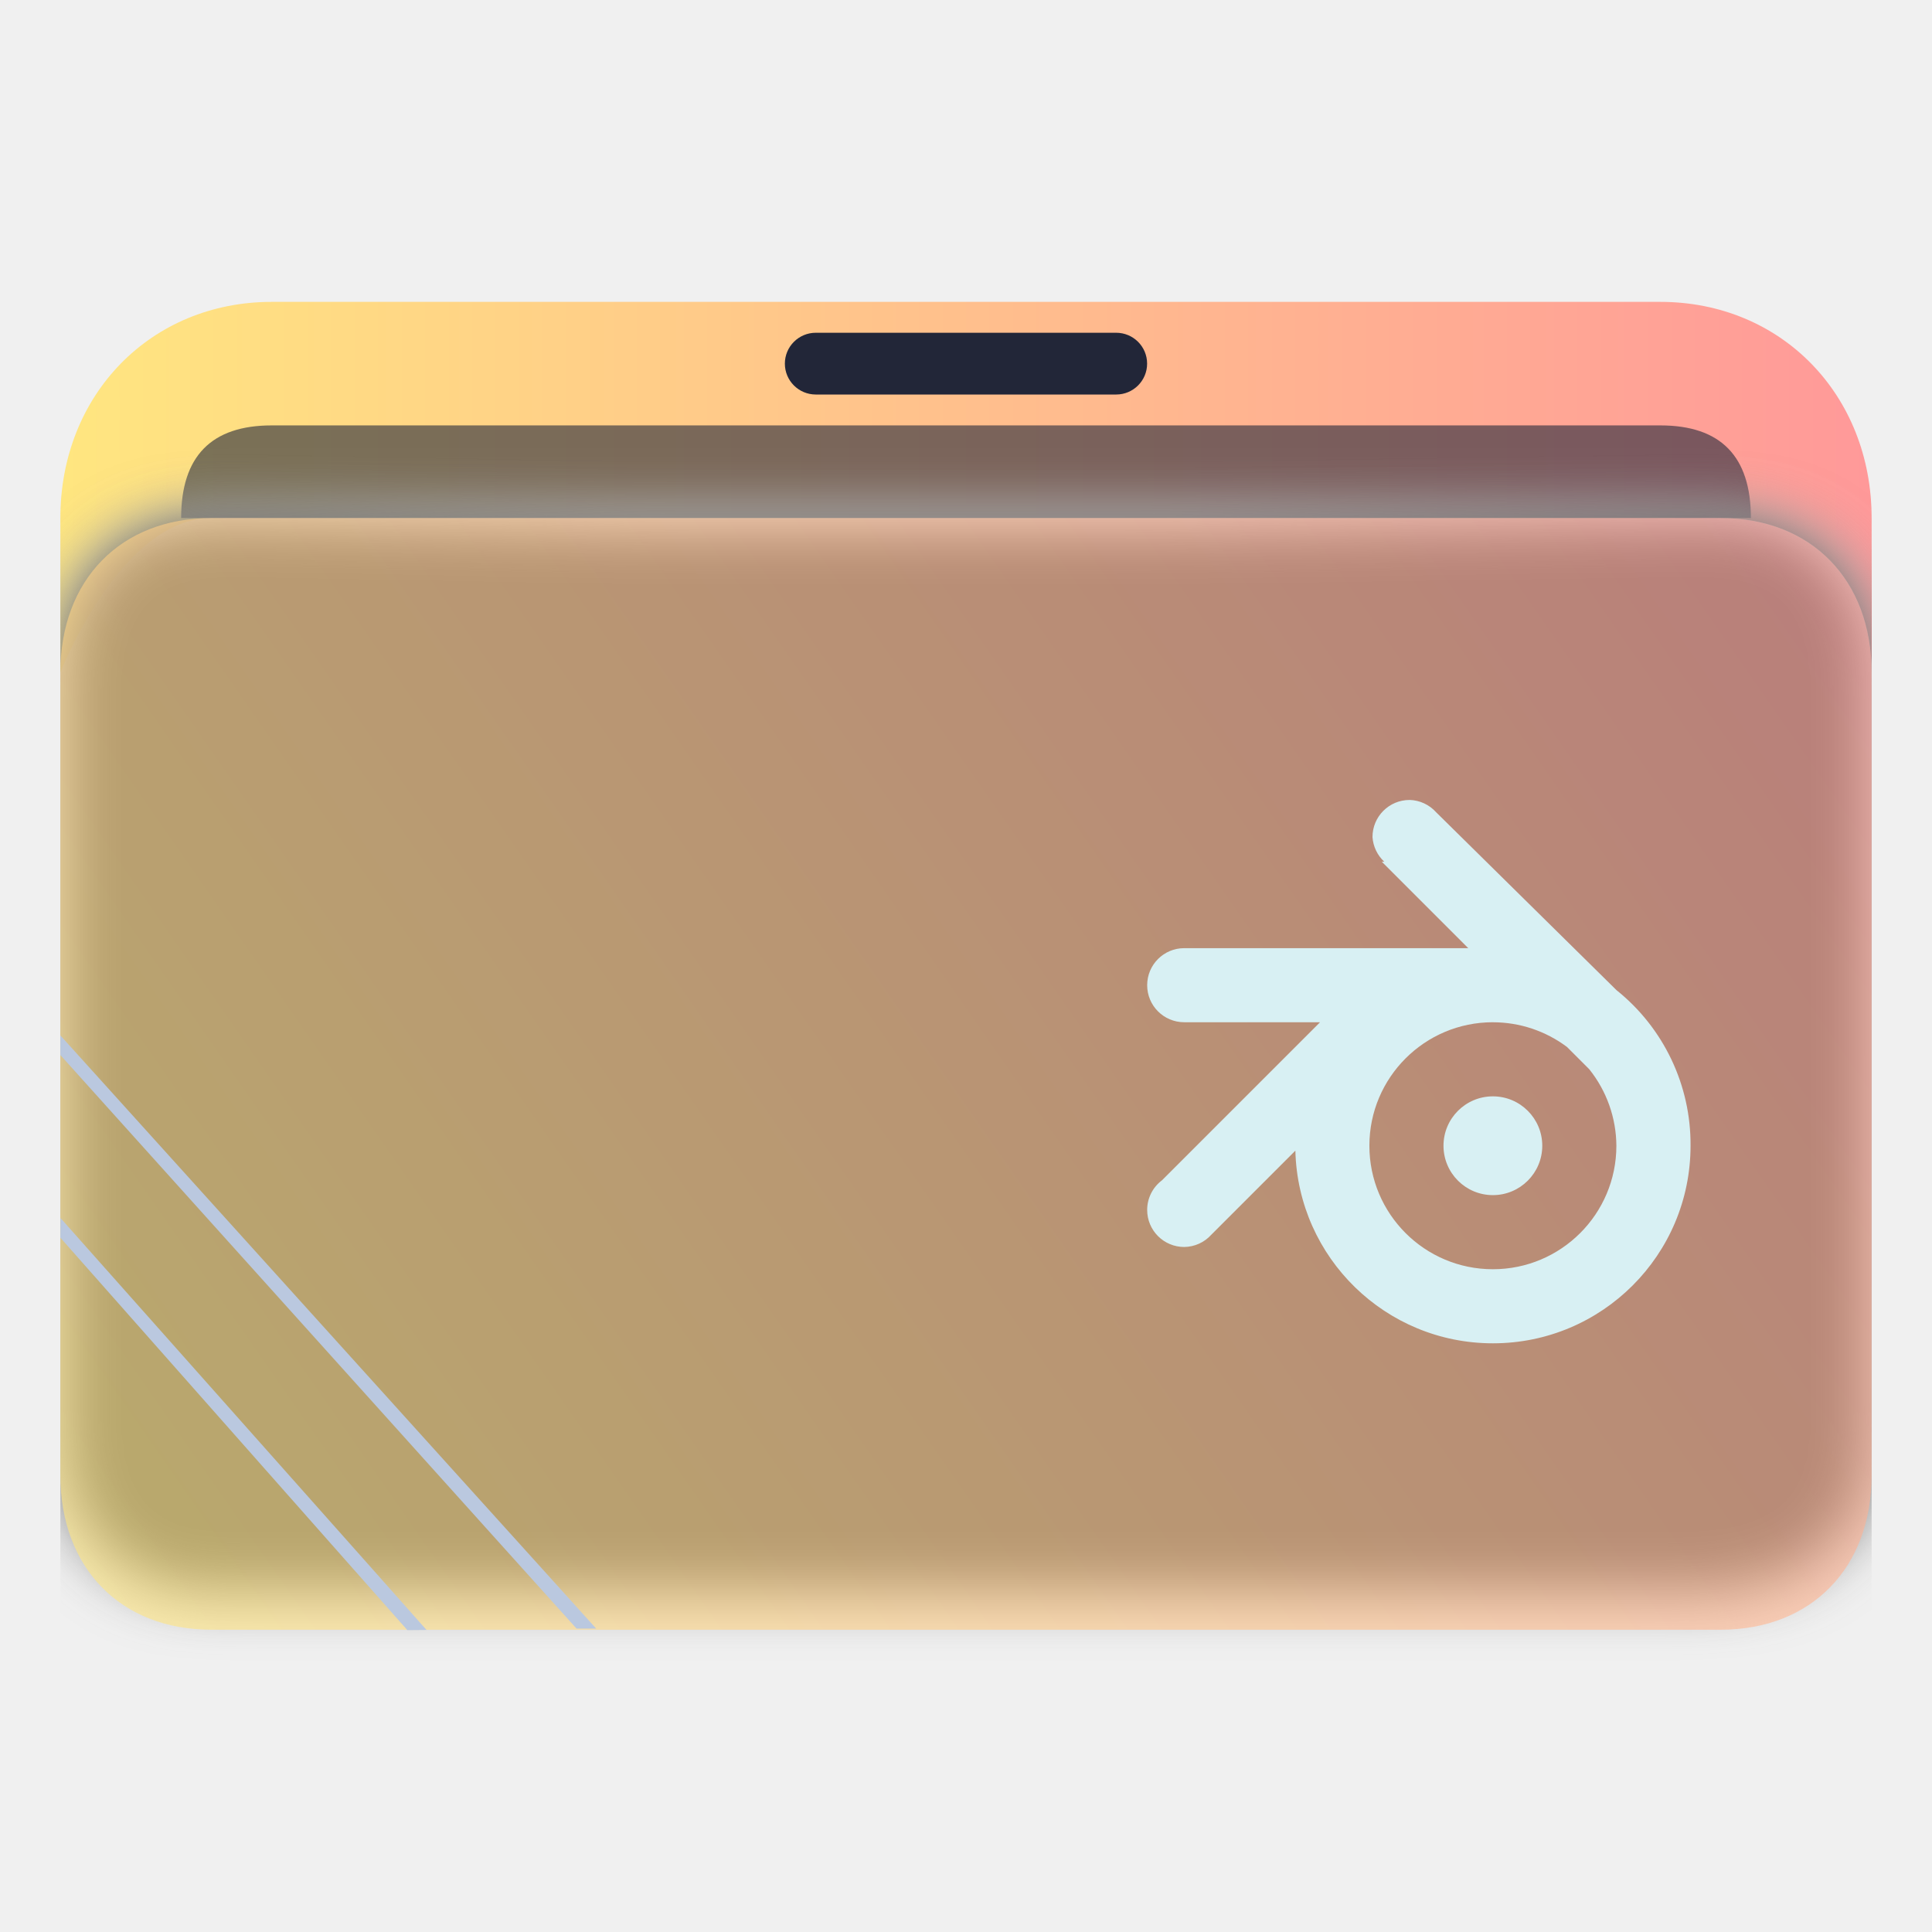
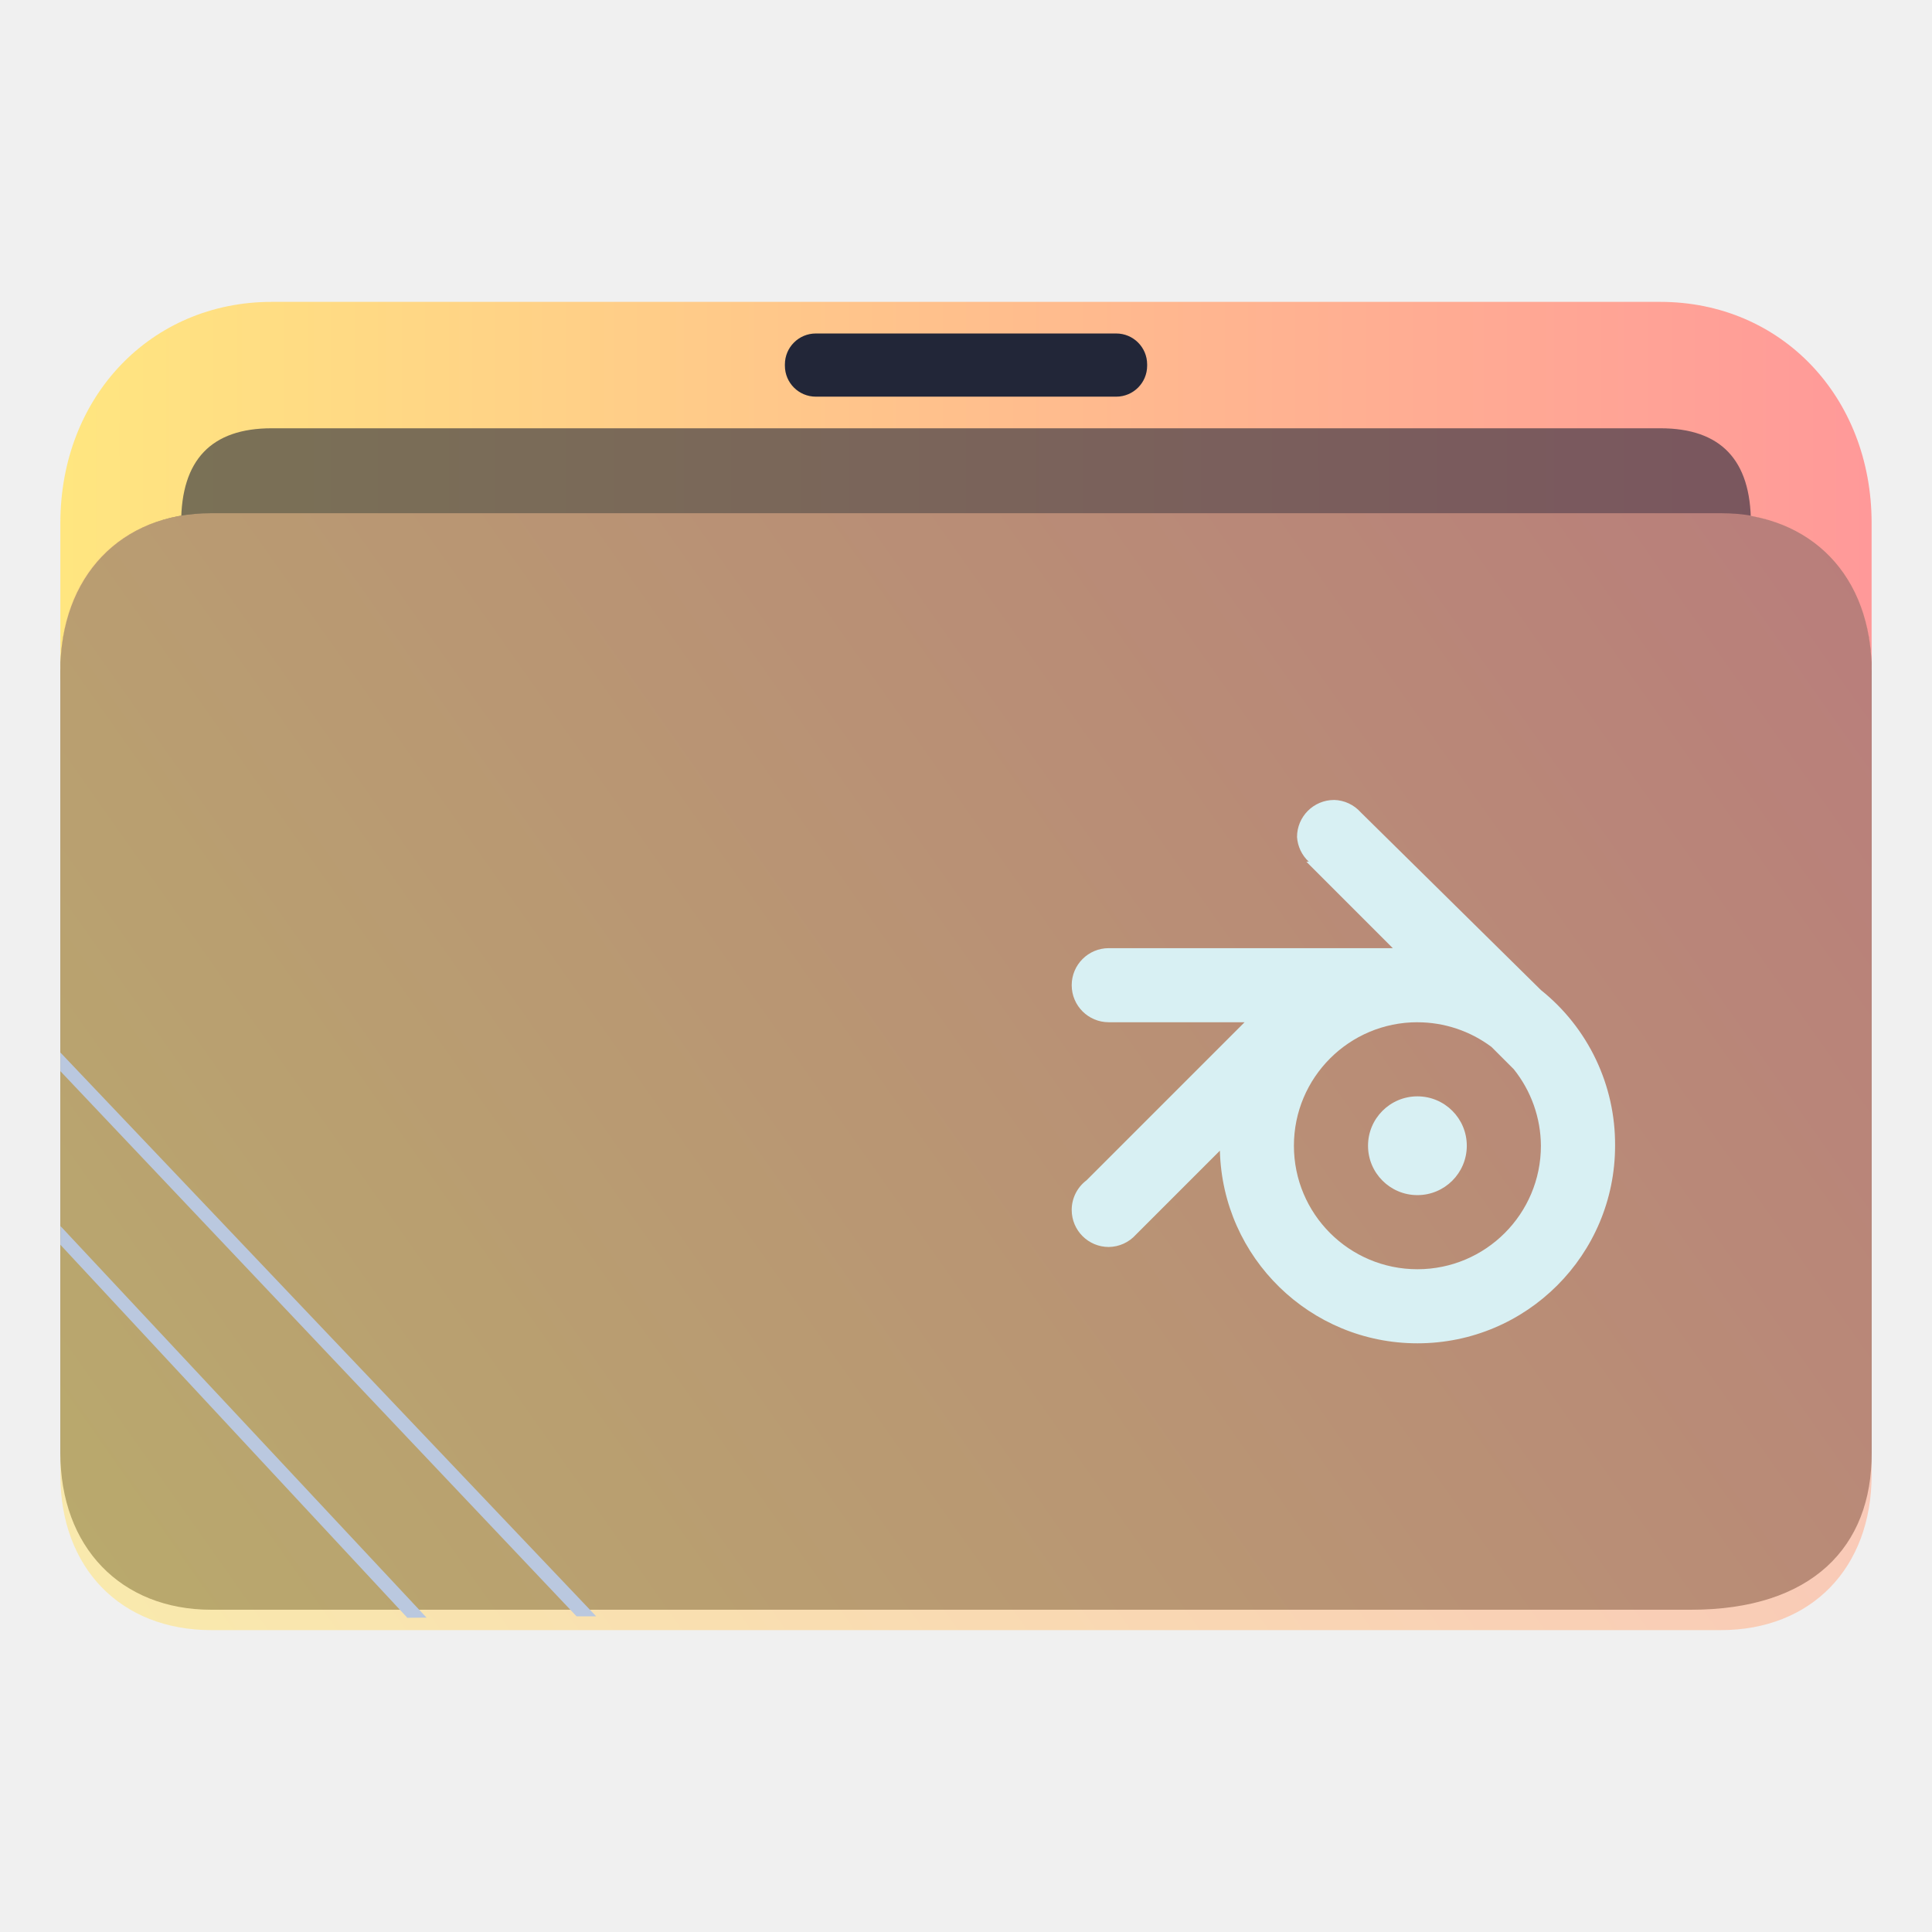
<svg xmlns="http://www.w3.org/2000/svg" xmlns:xlink="http://www.w3.org/1999/xlink" width="64" version="1.1" height="64" id="svg15">
  <defs id="defs5455">
    <linearGradient id="linearGradient6732">
      <stop style="stop-color:#ffe680;stop-opacity:1" offset="0" id="stop6728" />
      <stop style="stop-color:#ff9999;stop-opacity:1;" offset="1" id="stop6730" />
    </linearGradient>
-     <linearGradient xlink:href="#linearGradient6732" id="linearGradient1419" x1="0.529" y1="5.027" x2="16.404" y2="5.027" gradientUnits="userSpaceOnUse" gradientTransform="matrix(3.779602,0,0,3.866275,384.5714,480.4999)" />
    <clipPath clipPathUnits="userSpaceOnUse" id="clipPath79425-9-5-3">
      <rect style="opacity:0.5;fill:#000000;fill-opacity:1;stroke:none;stroke-width:0.856;stroke-dasharray:none;stroke-opacity:1;paint-order:stroke fill markers" id="rect79427-1-9-6" width="26.418" height="29.038" x="-16.228" y="-6.485" />
    </clipPath>
-     <filter style="color-interpolation-filters:sRGB" id="filter77953-2-4-7" x="-0.041" y="-0.067" width="1.081" height="1.135">
-       <feGaussianBlur stdDeviation="0.446" id="feGaussianBlur77955-7-9-5" />
-     </filter>
    <clipPath clipPathUnits="userSpaceOnUse" id="clipPath79425-9-5-5">
      <rect style="opacity:0.5;fill:#000000;fill-opacity:1;stroke:none;stroke-width:0.856;stroke-dasharray:none;stroke-opacity:1;paint-order:stroke fill markers" id="rect79427-1-9-62" width="26.418" height="29.038" x="-16.228" y="-6.485" />
    </clipPath>
-     <filter style="color-interpolation-filters:sRGB" id="filter77953-2-4-9" x="-0.041" y="-0.065" width="1.081" height="1.13">
-       <feGaussianBlur stdDeviation="0.446" id="feGaussianBlur77955-7-9-1" />
-     </filter>
-     <linearGradient xlink:href="#linearGradient6732" id="linearGradient1662" gradientUnits="userSpaceOnUse" gradientTransform="matrix(3.775718,0,0,3.90327,384.5766,479.8931)" x1="0.823" y1="14.395" x2="15.89" y2="3.562" />
+     <linearGradient xlink:href="#linearGradient6732" id="linearGradient1419-3" x1="0.529" y1="5.027" x2="16.404" y2="5.027" gradientUnits="userSpaceOnUse" gradientTransform="matrix(3.779602,0,0,3.866274,384.5714,480.4998)" />
+     <clipPath clipPathUnits="userSpaceOnUse" id="clipPath79425-9-5-5-6">
+       <rect style="opacity:0.5;fill:#000000;fill-opacity:1;stroke:none;stroke-width:0.856;stroke-dasharray:none;stroke-opacity:1;paint-order:stroke fill markers" id="rect79427-1-9-62-7" width="26.418" height="29.038" x="-16.228" y="-6.485" />
+     </clipPath>
+     <linearGradient xlink:href="#linearGradient6732" id="linearGradient1662-5" gradientUnits="userSpaceOnUse" gradientTransform="matrix(3.775718,0,0,3.90327,384.5766,479.8931)" x1="0.689" y1="14.832" x2="15.912" y2="3.748" />
  </defs>
  <g id="layer1" transform="translate(-384.5714,-483.798)">
-     <path id="path32082-9" style="fill:url(#linearGradient1419);fill-opacity:1.0;stroke:none;stroke-width:5.117;stroke-linecap:round;stroke-linejoin:round;stroke-opacity:0.03" d="m 393.571,493.798 c -4,0 -7,3.069 -7,7.161 v 5.115 c 0,0 2,-5.115 5,-5.115 h 8 12 6 24 c 3,0 5,2.046 5,5.115 v 0 0 -5.115 c 0,-4.092 -3,-7.161 -7,-7.161 h -24.071 -5.929 -9 z" />
-     <rect x="410.571" y="494.821" width="12" height="2.046" ry="1.025" stroke-width="3.419" style="fill:#222638;fill-opacity:1;paint-order:stroke markers fill" id="rect12-5-9-3-9" />
-     <path d="m 418.305,497.89 h -3.467 -4.333 -16.933 c -2,0 -3,1.023 -3,3.069 v 0 0 h 52 v 0 0 c 0,-2.046 -1,-3.069 -3,-3.069 z" style="fill:#222638;fill-opacity:1;stroke-width:2.339;paint-order:markers stroke fill" id="path8-7-2-9-6-1-7-5" opacity="0.6" />
-     <path style="display:inline;fill:#ffffff;fill-opacity:1;stroke:none;stroke-width:2.778;stroke-linecap:round;stroke-linejoin:round;stroke-opacity:0.03;filter:url(#filter77953-2-4-7)" d="m -14.026,3.079 h 6.166 4.845 3.083 7.928 c 1.321,0 2.202,0.944 2.202,2.359 l -0.008,11.196 c 0.008,1.415 -1.497,2.225 -2.634,2.232 L -14.026,18.993 c -1.321,0.008 -2.202,-0.944 -2.202,-2.359 l 1e-6,-11.323 c -1e-6,-1.288 0.882,-2.216 2.202,-2.232 z" id="path1611-1-8-0-7-3" clip-path="url(#clipPath79425-9-5-3)" transform="matrix(2.270514,0,0,2.168187,423.4168,494.2818)" />
-     <path style="display:inline;fill:#4f4f4f;fill-opacity:1;stroke:none;stroke-width:2.778;stroke-linecap:round;stroke-linejoin:round;stroke-opacity:0.03;filter:url(#filter77953-2-4-9)" d="m -14.026,2.501 6.167,0.121 H -3.015 0.068 L 7.988,2.501 C 9.31,2.516 10.19,3.444 10.19,4.874 l -2.06e-4,11.76 c 0.008,1.415 -0.873,2.359 -2.634,2.359 H -14.026 c -1.321,0 -2.202,-0.944 -2.202,-2.359 V 4.874 c 0,-1.424 0.881,-2.373 2.201,-2.373 z" id="path1611-1-8-0-7-2" clip-path="url(#clipPath79425-9-5-5)" transform="matrix(2.271201,0,0,2.155042,423.428,495.5685)" />
-     <path d="m 418.571,500.959 h -4 -5 -18 c -3,0 -5,2.046 -5,5.115 v 26.596 c 0,3.069 2,5.115 5,5.115 h 50 c 3,0 5,-2.046 5,-5.115 v -26.596 c 0,-3.069 -2,-5.115 -5,-5.115 z" style="fill:url(#linearGradient1662);fill-opacity:1;stroke-width:3.838;paint-order:markers stroke fill" id="path8-7-2-9-6-1-9" opacity="0.6" />
-     <path d="m 386.571,518.748 17.1,19 h -10e-6 0.65 l -17.75,-19.65 v 0 0 z" id="path2653-4" style="fill:#bac8df;fill-opacity:1;stroke-width:0.481" />
-     <path d="m 386.571,524.798 11.485,12.989 -1e-5,0.011 0.65,-0.006 v 0.006 l -12.13,-13.65 v 0 0 z" id="path2653-4-3" style="fill:#bac8df;fill-opacity:1;stroke-width:0.33" />
-     <path style="color:#232629;fill:#d8f0f3;fill-opacity:1;stroke:none;stroke-width:0.818" d="m 431.264,510.298 a 1.227,1.227 0 0 0 -1.227,1.227 1.227,1.227 0 0 0 0.389,0.818 h -0.081 l 2.864,2.864 h -9.409 a 1.227,1.227 0 0 0 -1.227,1.227 1.227,1.227 0 0 0 1.227,1.227 h 4.5 l -5.236,5.236 a 1.227,1.227 0 0 0 -0.491,0.982 1.227,1.227 0 0 0 1.227,1.227 1.227,1.227 0 0 0 0.9,-0.409 c 0,0 0,0 0,0 l 2.782,-2.782 a 6.545,6.545 0 0 0 6.545,6.382 6.545,6.545 0 0 0 6.546,-6.546 6.545,6.545 0 0 0 -2.454,-5.154 l -5.973,-5.891 a 1.227,1.227 0 0 0 -0.88,-0.409 z m 2.761,7.364 a 4.091,4.091 0 0 1 2.455,0.818 l 0.736,0.736 v 0 a 4.091,4.091 0 0 1 0.9,2.536 4.091,4.091 0 0 1 -4.091,4.091 4.091,4.091 0 0 1 -4.091,-4.091 4.091,4.091 0 0 1 4.091,-4.091 z m 0,2.454 a 1.636,1.636 0 0 0 -1.636,1.636 1.636,1.636 0 0 0 1.636,1.636 1.636,1.636 0 0 0 1.636,-1.636 1.636,1.636 0 0 0 -1.636,-1.636 z" class="ColorScheme-Text" id="path145-3-5" />
+     <path id="path32082-9-2" style="fill:url(#linearGradient1419-3);fill-opacity:1;stroke:none;stroke-width:5.117;stroke-linecap:round;stroke-linejoin:round;stroke-opacity:0.03" d="m 393.571,493.798 c -4,0 -7,3.14 -7,7.327 v 5.234 c 0,0 2,-5.234 5,-5.234 h 8 12 6 24 c 3,0 5,2.093 5,5.234 v 0 0 -5.234 c 0,-4.187 -3,-7.327 -7,-7.327 h -24.071 -5.929 -9 z" />
+     <rect x="410.572" y="494.845" width="12" height="2.093" ry="1.025" stroke-width="3.419" style="fill:#222638;fill-opacity:1;paint-order:stroke markers fill" id="rect12-5-9-3-9-9" rx="1.025" />
+     <path d="m 418.305,497.985 h -3.467 -4.333 -16.933 c -2,0 -3,1.047 -3,3.14 v 0 0 h 52 v 0 0 c 0,-2.093 -1,-3.14 -3,-3.14 z" style="fill:#222638;fill-opacity:1;stroke-width:2.339;paint-order:markers stroke fill" id="path8-7-2-9-6-1-7-5-1" opacity="0.6" />
+     <path style="display:inline;fill:#4f4f4f;fill-opacity:1;stroke:none;stroke-width:2.748;stroke-linecap:round;stroke-linejoin:round;stroke-opacity:0.03" d="m -14.026,2.501 6.167,4.13e-5 H -3.015 0.068 L 7.988,2.501 C 9.31,2.516 10.19,3.444 10.19,4.874 l -2.06e-4,11.76 c 0.008,1.415 -0.873,2.359 -2.634,2.359 H -14.026 c -1.321,0 -2.202,-0.944 -2.202,-2.359 V 4.874 c 0,-1.424 0.881,-2.373 2.201,-2.373 z" id="path1611-1-8-0-7-2-3" clip-path="url(#clipPath79425-9-5-5-6)" transform="matrix(2.271201,0,0,2.202582,423.428,495.2891)" />
+     <path d="m 418.571,500.798 h -4 -5 -18 c -3,0 -5,2.056 -5,5.139 v 26.722 c 0,3.083 2,5.139 5,5.139 h 50 c 3,0 5,-2.056 5,-5.139 v -26.722 c 0,-3.083 -2,-5.139 -5,-5.139 z" style="fill:url(#linearGradient1662-5);fill-opacity:1;stroke-width:3.838;paint-order:markers stroke fill" id="path8-7-2-9-6-1-9-2" opacity="0.6" />
+     <path d="m 386.571,519.281 17.1,18.06 h -10e-6 0.65 l -17.75,-18.678 v 0 0 z" id="path2653-4-7" style="fill:#bac8df;fill-opacity:1;stroke-width:0.481" />
+     <path d="m 386.571,525.032 11.485,12.347 -1e-5,0.01 0.65,-0.006 v 0.006 l -12.13,-12.975 v 0 0 z" id="path2653-4-3-0" style="fill:#bac8df;fill-opacity:1;stroke-width:0.33" />
+     <path style="color:#232629;fill:#d8f0f3;fill-opacity:1;stroke:none;stroke-width:0.818" d="m 428.764,510.298 a 1.227,1.227 0 0 0 -1.227,1.227 1.227,1.227 0 0 0 0.389,0.818 h -0.081 l 2.864,2.864 h -9.409 a 1.227,1.227 0 0 0 -1.227,1.227 1.227,1.227 0 0 0 1.227,1.227 h 4.5 l -5.236,5.236 a 1.227,1.227 0 0 0 -0.491,0.982 1.227,1.227 0 0 0 1.227,1.227 1.227,1.227 0 0 0 0.9,-0.409 c 0,0 0,0 0,0 l 2.782,-2.782 a 6.545,6.545 0 0 0 6.545,6.382 6.545,6.545 0 0 0 6.546,-6.546 6.545,6.545 0 0 0 -2.454,-5.154 l -5.973,-5.891 a 1.227,1.227 0 0 0 -0.88,-0.409 z m 2.761,7.364 a 4.091,4.091 0 0 1 2.455,0.818 l 0.736,0.736 v 0 a 4.091,4.091 0 0 1 0.9,2.536 4.091,4.091 0 0 1 -4.091,4.091 4.091,4.091 0 0 1 -4.091,-4.091 4.091,4.091 0 0 1 4.091,-4.091 z m 0,2.454 a 1.636,1.636 0 0 0 -1.636,1.636 1.636,1.636 0 0 0 1.636,1.636 1.636,1.636 0 0 0 1.636,-1.636 1.636,1.636 0 0 0 -1.636,-1.636 z" class="ColorScheme-Text" id="path145-3-5-5" />
  </g>
</svg>
